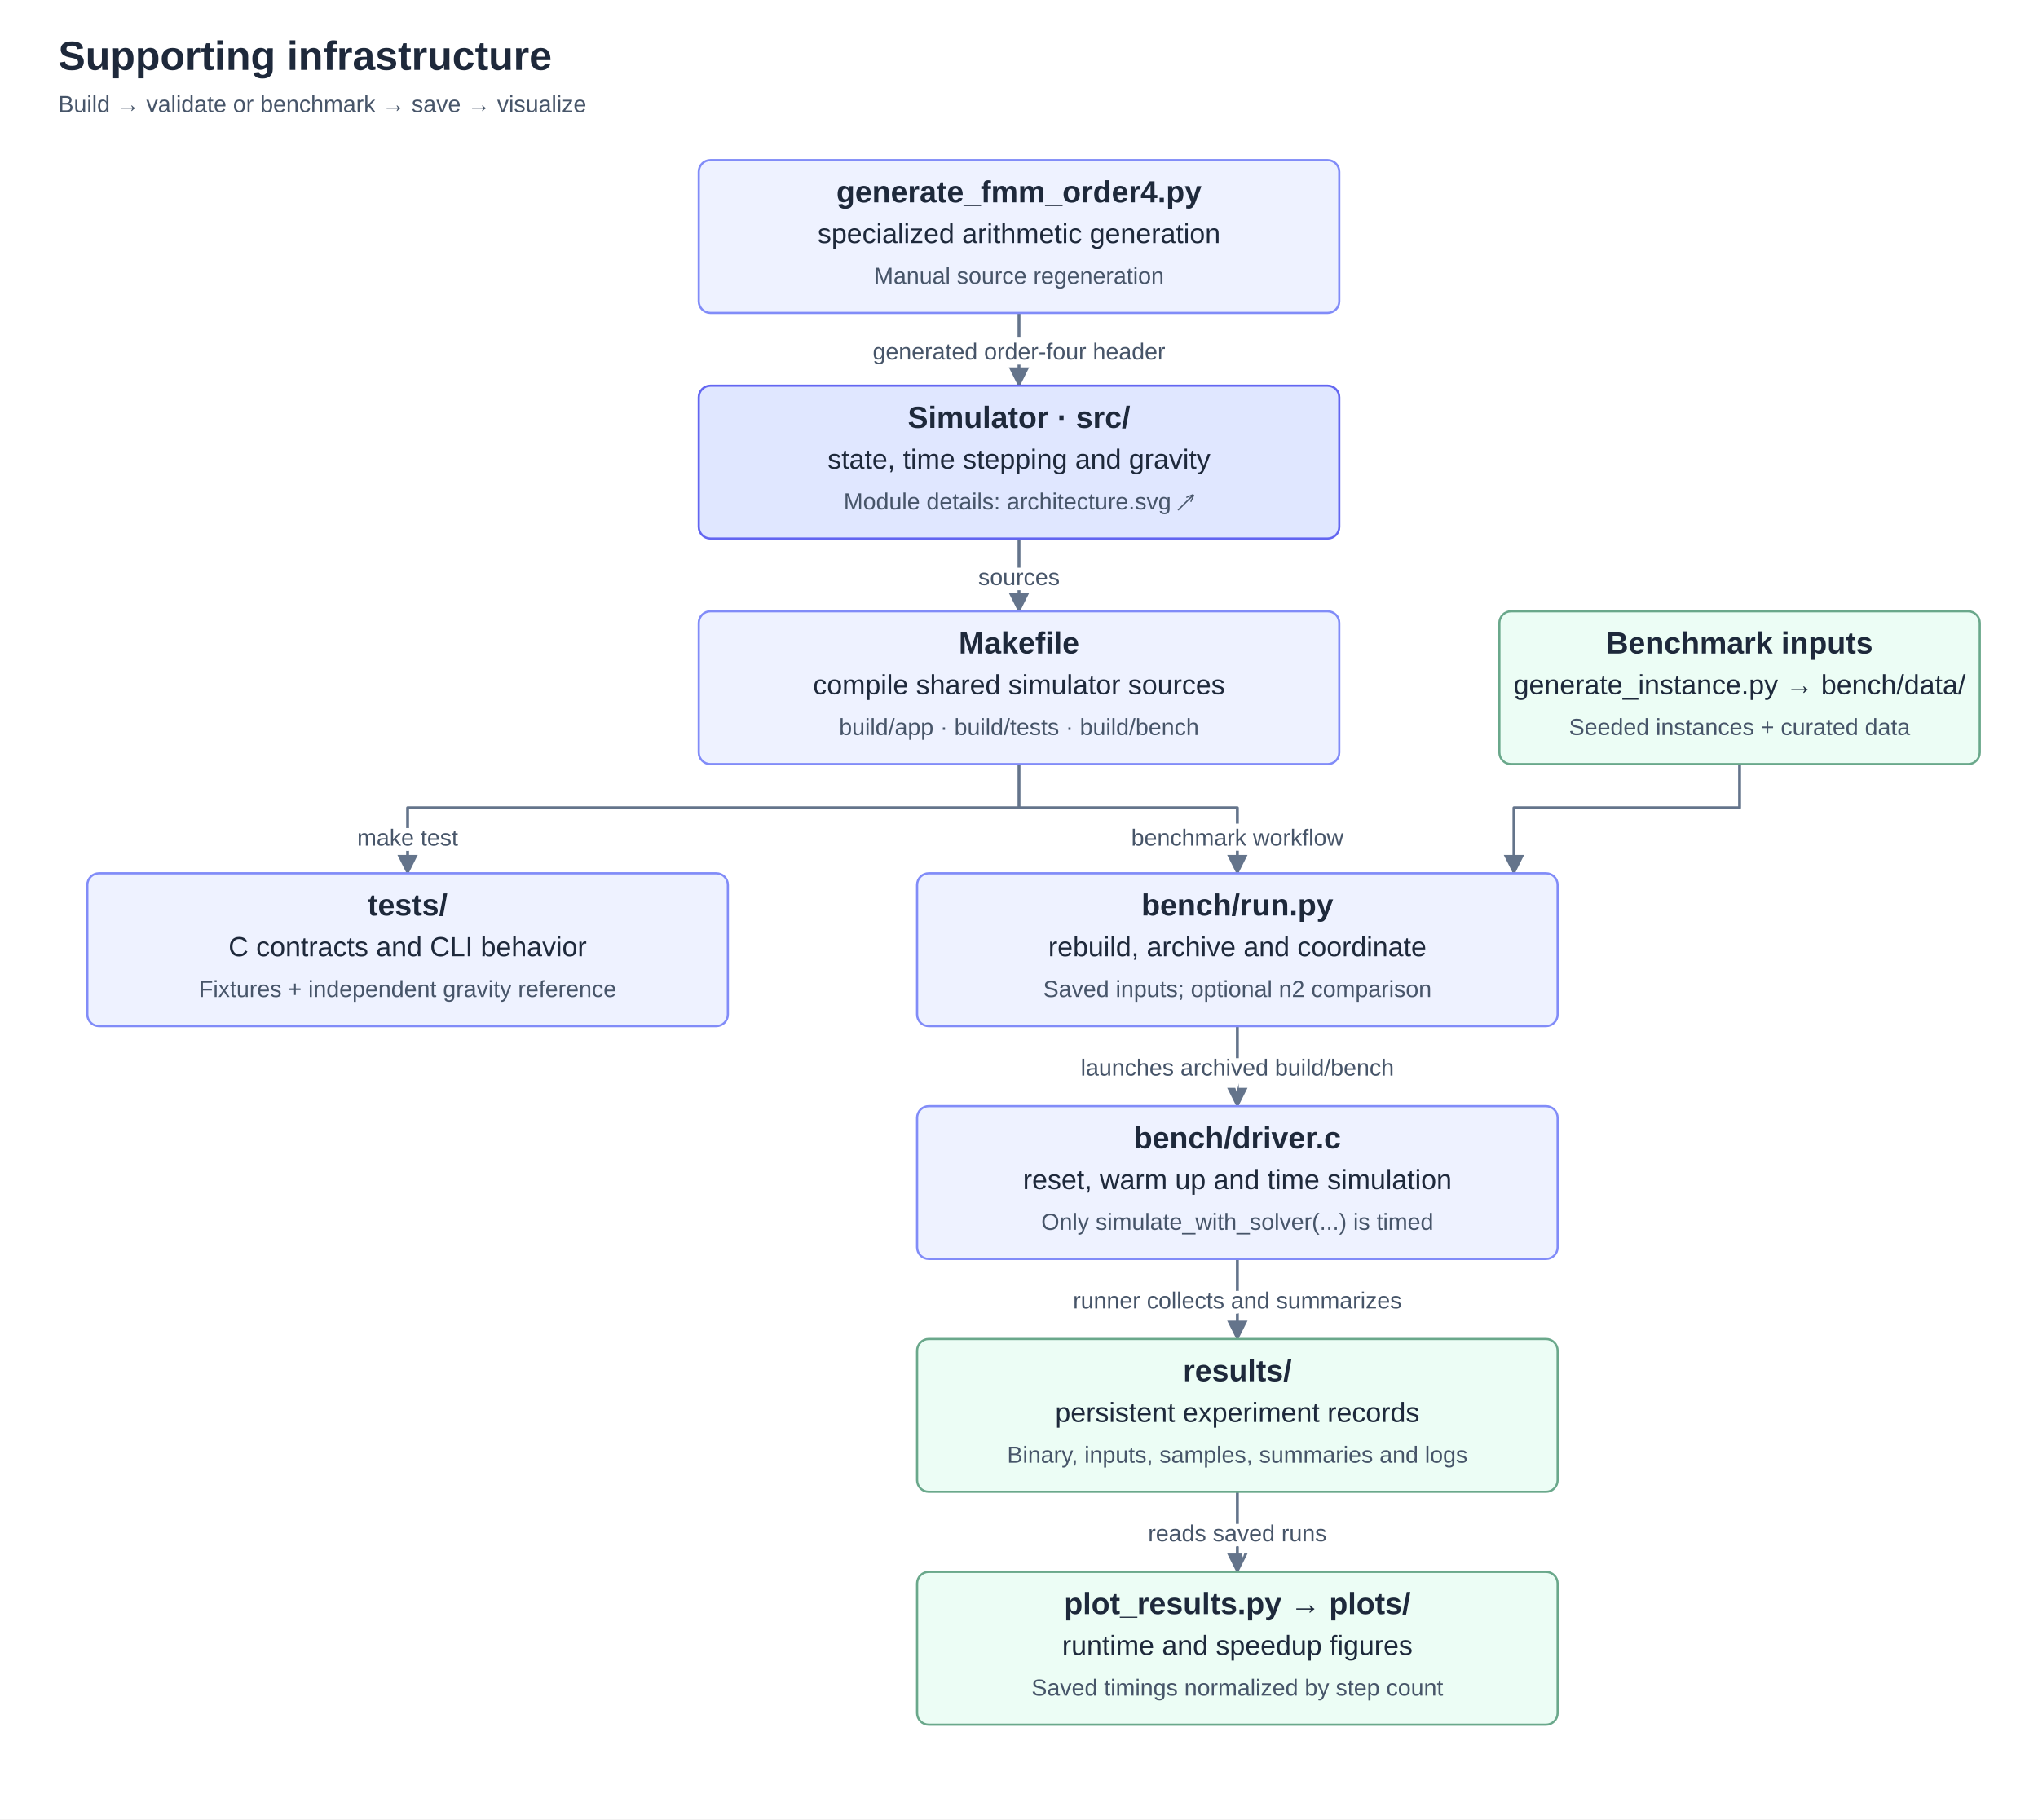
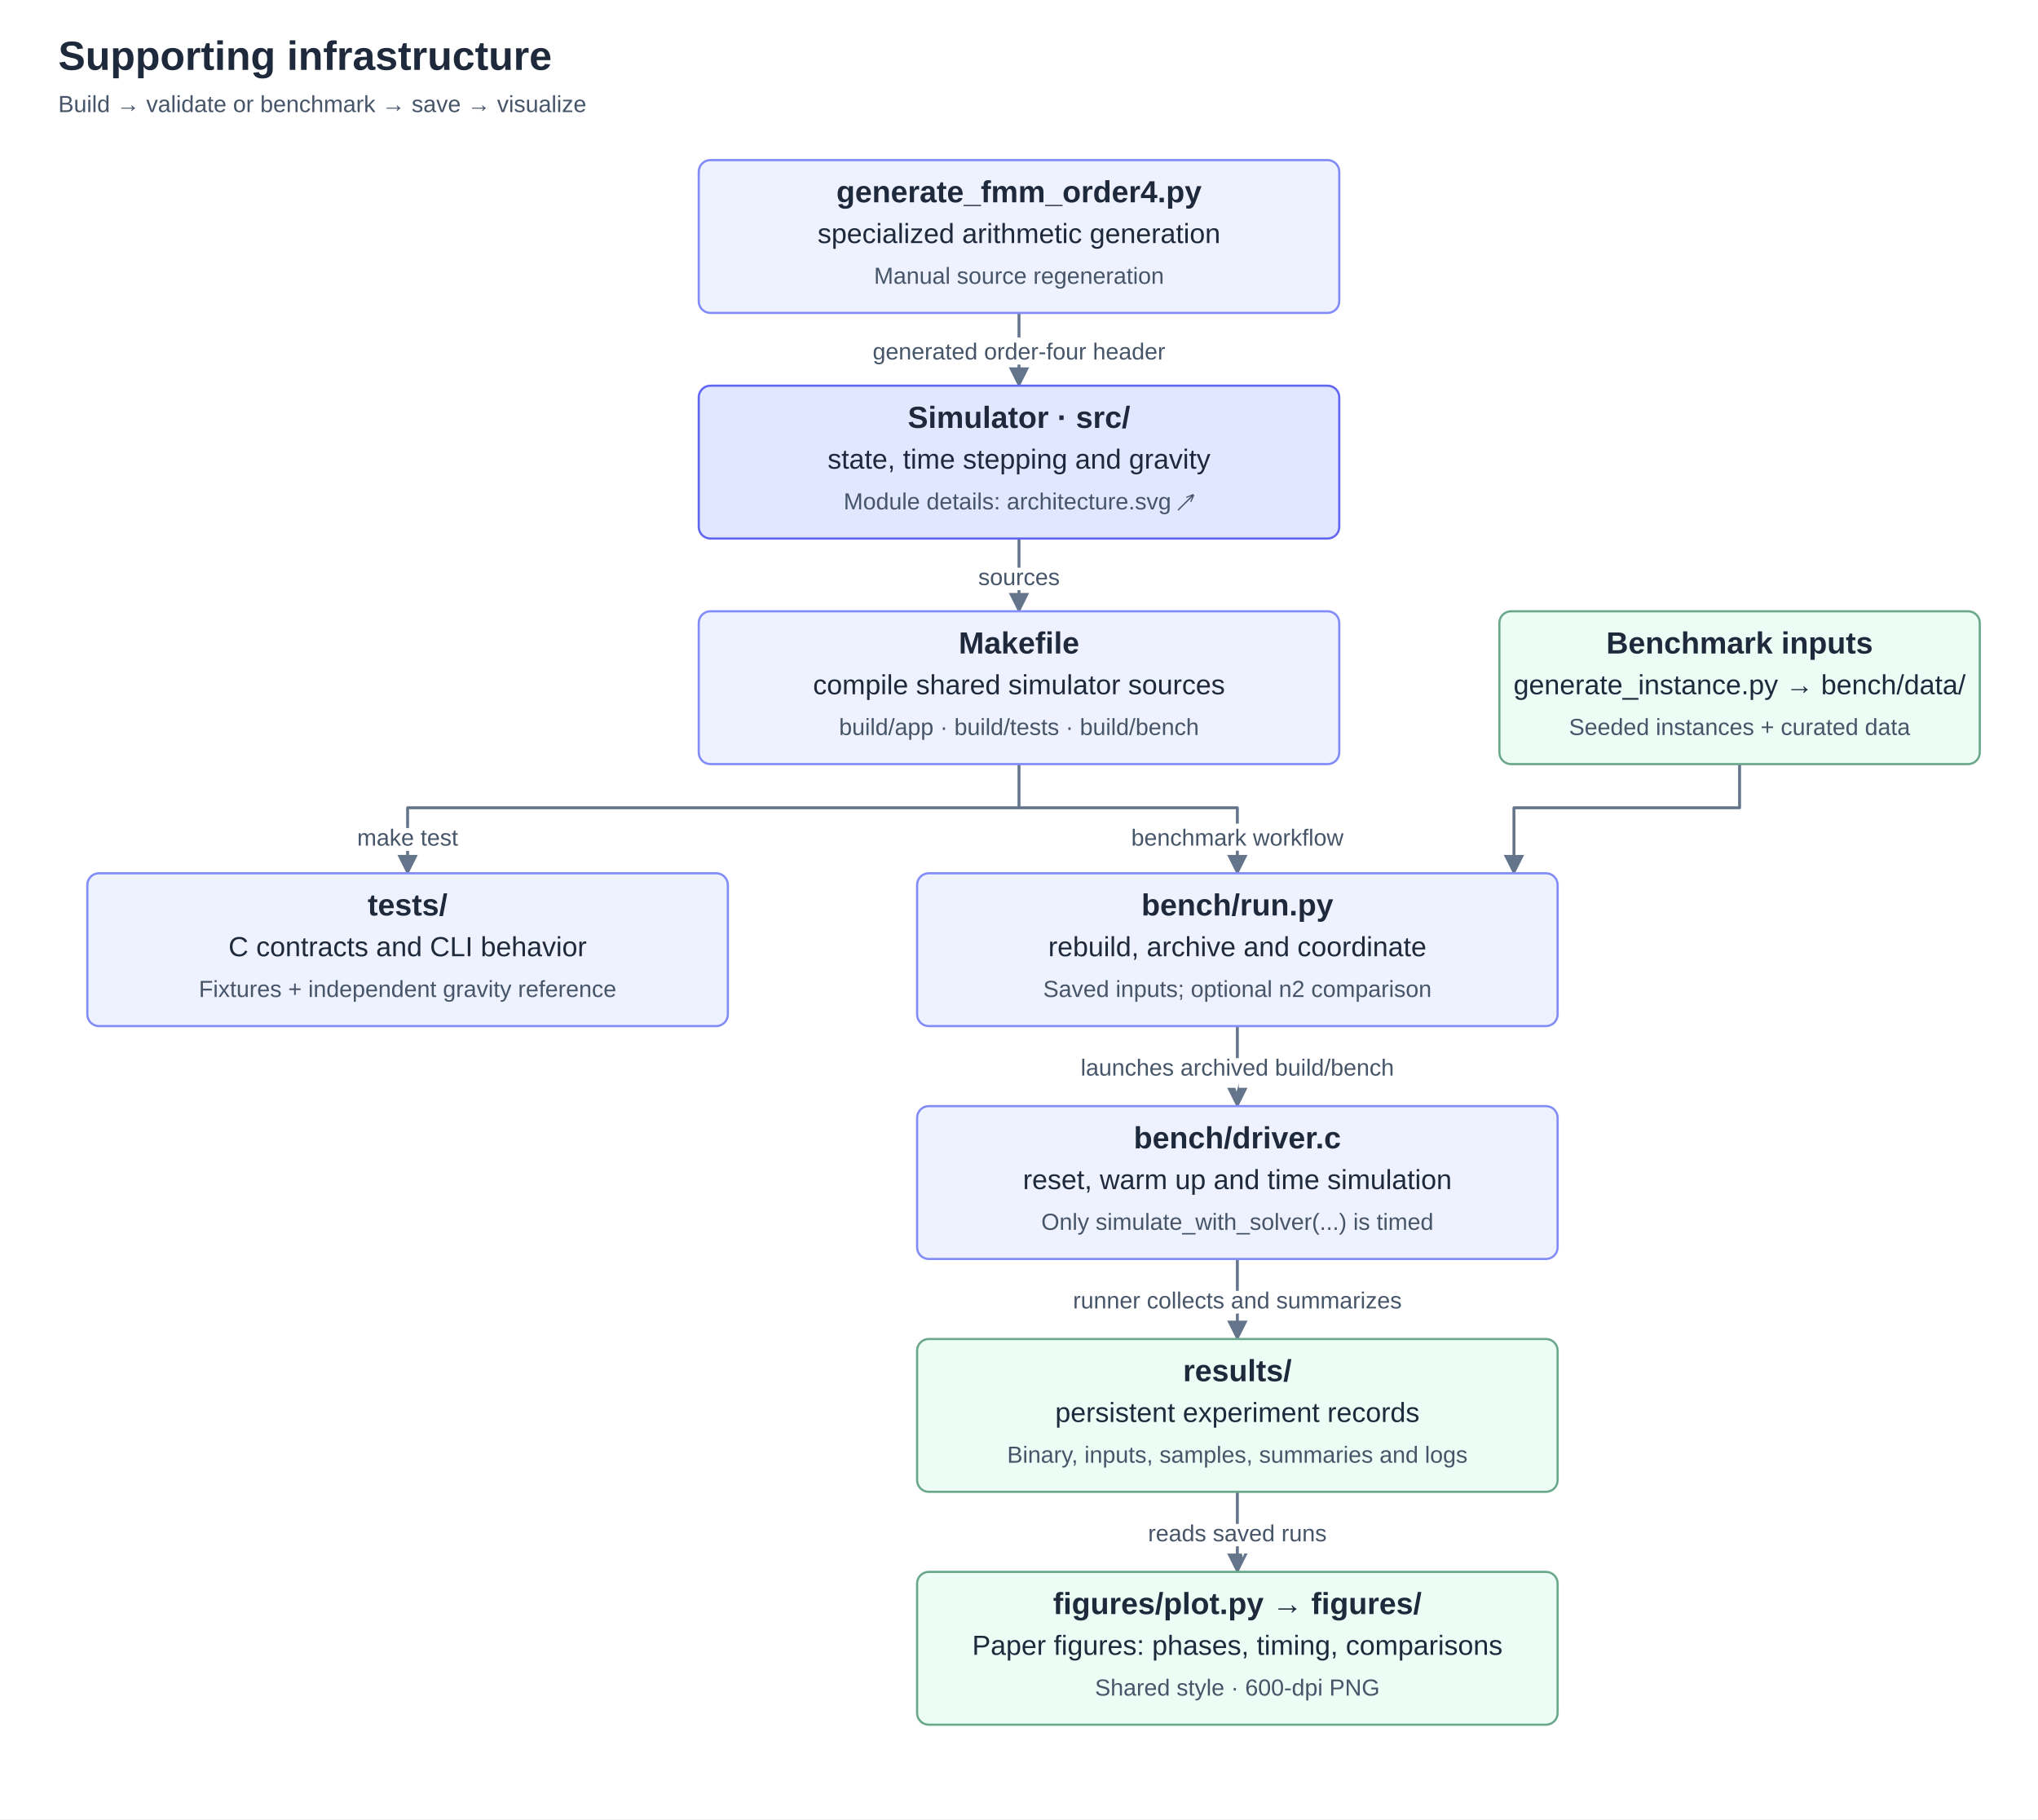
<svg xmlns="http://www.w3.org/2000/svg" width="1400" height="1250" viewBox="0 0 1400 1250" role="img" aria-labelledby="title desc">
  <defs>
    <marker id="arrow" viewBox="0 0 10 10" refX="9" refY="5" markerWidth="7" markerHeight="7" orient="auto">
      <path d="M0 0 L10 5 L0 10 Z" fill="#64748b" />
    </marker>
  </defs>
  <rect width="1400" height="1250" fill="white" />
  <style>text{font-family:Arial,Helvetica,sans-serif;fill:#1e293b}.title{font-size:28px;font-weight:bold}.name{font-size:21px;font-weight:bold}.role{font-size:19px}.detail{font-size:16px;fill:#475569}.edge{font-size:16px;fill:#475569;paint-order:stroke;stroke:white;stroke-width:7px}</style>
  <text x="40" y="48" class="title">Supporting infrastructure</text>
  <text x="40" y="77" class="detail">Build → validate or benchmark → save → visualize</text>
  <path d="M700 215 V265" fill="none" stroke="#64748b" stroke-width="2" stroke-linejoin="round" marker-end="url(#arrow)" />
  <text x="700" y="247" class="edge" text-anchor="middle">generated order-four header</text>
  <path d="M700 370 V420" fill="none" stroke="#64748b" stroke-width="2" stroke-linejoin="round" marker-end="url(#arrow)" />
  <text x="700" y="402" class="edge" text-anchor="middle">sources</text>
  <path d="M700 525 V555 H280 V600" fill="none" stroke="#64748b" stroke-width="2" stroke-linejoin="round" marker-end="url(#arrow)" />
  <text x="280" y="581" class="edge" text-anchor="middle">make test</text>
  <path d="M700 555 H850 V600" fill="none" stroke="#64748b" stroke-width="2" stroke-linejoin="round" marker-end="url(#arrow)" />
  <text x="850" y="581" class="edge" text-anchor="middle">benchmark workflow</text>
  <path d="M1195 525 V555 H1040 V600" fill="none" stroke="#64748b" stroke-width="2" stroke-linejoin="round" marker-end="url(#arrow)" />
  <path d="M850 705 V760" fill="none" stroke="#64748b" stroke-width="2" stroke-linejoin="round" marker-end="url(#arrow)" />
  <text x="850" y="739" class="edge" text-anchor="middle">launches archived build/bench</text>
  <path d="M850 865 V920" fill="none" stroke="#64748b" stroke-width="2" stroke-linejoin="round" marker-end="url(#arrow)" />
  <text x="850" y="899" class="edge" text-anchor="middle">runner collects and summarizes</text>
  <path d="M850 1025 V1080" fill="none" stroke="#64748b" stroke-width="2" stroke-linejoin="round" marker-end="url(#arrow)" />
  <text x="850" y="1059" class="edge" text-anchor="middle">reads saved runs</text>
  <g id="generator">
    <rect x="480" y="110" width="440" height="105" rx="8" fill="#eef2ff" stroke="#818cf8" stroke-width="1.5" />
    <text x="700.0" y="139" class="name" text-anchor="middle">generate_fmm_order4.py</text>
    <text x="700.0" y="167" class="role" text-anchor="middle">specialized arithmetic generation</text>
    <text x="700.0" y="195" class="detail" text-anchor="middle">Manual source regeneration</text>
  </g>
  <a href="architecture.svg">
    <g id="simulator">
      <rect x="480" y="265" width="440" height="105" rx="8" fill="#e0e7ff" stroke="#6366f1" stroke-width="1.5" />
      <text x="700.0" y="294" class="name" text-anchor="middle">Simulator · src/</text>
      <text x="700.0" y="322" class="role" text-anchor="middle">state, time stepping and gravity</text>
      <text x="700.0" y="350" class="detail" text-anchor="middle">Module details: architecture.svg ↗</text>
    </g>
  </a>
  <g id="build">
    <rect x="480" y="420" width="440" height="105" rx="8" fill="#eef2ff" stroke="#818cf8" stroke-width="1.5" />
    <text x="700.0" y="449" class="name" text-anchor="middle">Makefile</text>
    <text x="700.0" y="477" class="role" text-anchor="middle">compile shared simulator sources</text>
    <text x="700.0" y="505" class="detail" text-anchor="middle">build/app · build/tests · build/bench</text>
  </g>
  <g id="inputs">
    <rect x="1030" y="420" width="330" height="105" rx="8" fill="#ecfdf5" stroke="#6aa88b" stroke-width="1.5" />
    <text x="1195.0" y="449" class="name" text-anchor="middle">Benchmark inputs</text>
    <text x="1195.0" y="477" class="role" text-anchor="middle">generate_instance.py → bench/data/</text>
    <text x="1195.0" y="505" class="detail" text-anchor="middle">Seeded instances + curated data</text>
  </g>
  <g id="validation">
    <rect x="60" y="600" width="440" height="105" rx="8" fill="#eef2ff" stroke="#818cf8" stroke-width="1.5" />
    <text x="280.0" y="629" class="name" text-anchor="middle">tests/</text>
    <text x="280.0" y="657" class="role" text-anchor="middle">C contracts and CLI behavior</text>
    <text x="280.0" y="685" class="detail" text-anchor="middle">Fixtures + independent gravity reference</text>
  </g>
  <g id="runner">
    <rect x="630" y="600" width="440" height="105" rx="8" fill="#eef2ff" stroke="#818cf8" stroke-width="1.5" />
    <text x="850.0" y="629" class="name" text-anchor="middle">bench/run.py</text>
    <text x="850.0" y="657" class="role" text-anchor="middle">rebuild, archive and coordinate</text>
    <text x="850.0" y="685" class="detail" text-anchor="middle">Saved inputs; optional n2 comparison</text>
  </g>
  <g id="driver">
    <rect x="630" y="760" width="440" height="105" rx="8" fill="#eef2ff" stroke="#818cf8" stroke-width="1.5" />
    <text x="850.0" y="789" class="name" text-anchor="middle">bench/driver.c</text>
    <text x="850.0" y="817" class="role" text-anchor="middle">reset, warm up and time simulation</text>
    <text x="850.0" y="845" class="detail" text-anchor="middle">Only simulate_with_solver(...) is timed</text>
  </g>
  <g id="results">
    <rect x="630" y="920" width="440" height="105" rx="8" fill="#ecfdf5" stroke="#6aa88b" stroke-width="1.5" />
    <text x="850.0" y="949" class="name" text-anchor="middle">results/</text>
    <text x="850.0" y="977" class="role" text-anchor="middle">persistent experiment records</text>
    <text x="850.0" y="1005" class="detail" text-anchor="middle">Binary, inputs, samples, summaries and logs</text>
  </g>
  <g id="plots">
    <rect x="630" y="1080" width="440" height="105" rx="8" fill="#ecfdf5" stroke="#6aa88b" stroke-width="1.5" />
-     <text x="850.0" y="1109" class="name" text-anchor="middle">plot_results.py → plots/</text>
-     <text x="850.0" y="1137" class="role" text-anchor="middle">runtime and speedup figures</text>
-     <text x="850.0" y="1165" class="detail" text-anchor="middle">Saved timings normalized by step count</text>
+     <text x="850.0" y="1109" class="name" text-anchor="middle">figures/plot.py → figures/</text>
+     <text x="850.0" y="1137" class="role" text-anchor="middle">Paper figures: phases, timing, comparisons</text>
+     <text x="850.0" y="1165" class="detail" text-anchor="middle">Shared style · 600-dpi PNG</text>
  </g>
</svg>
